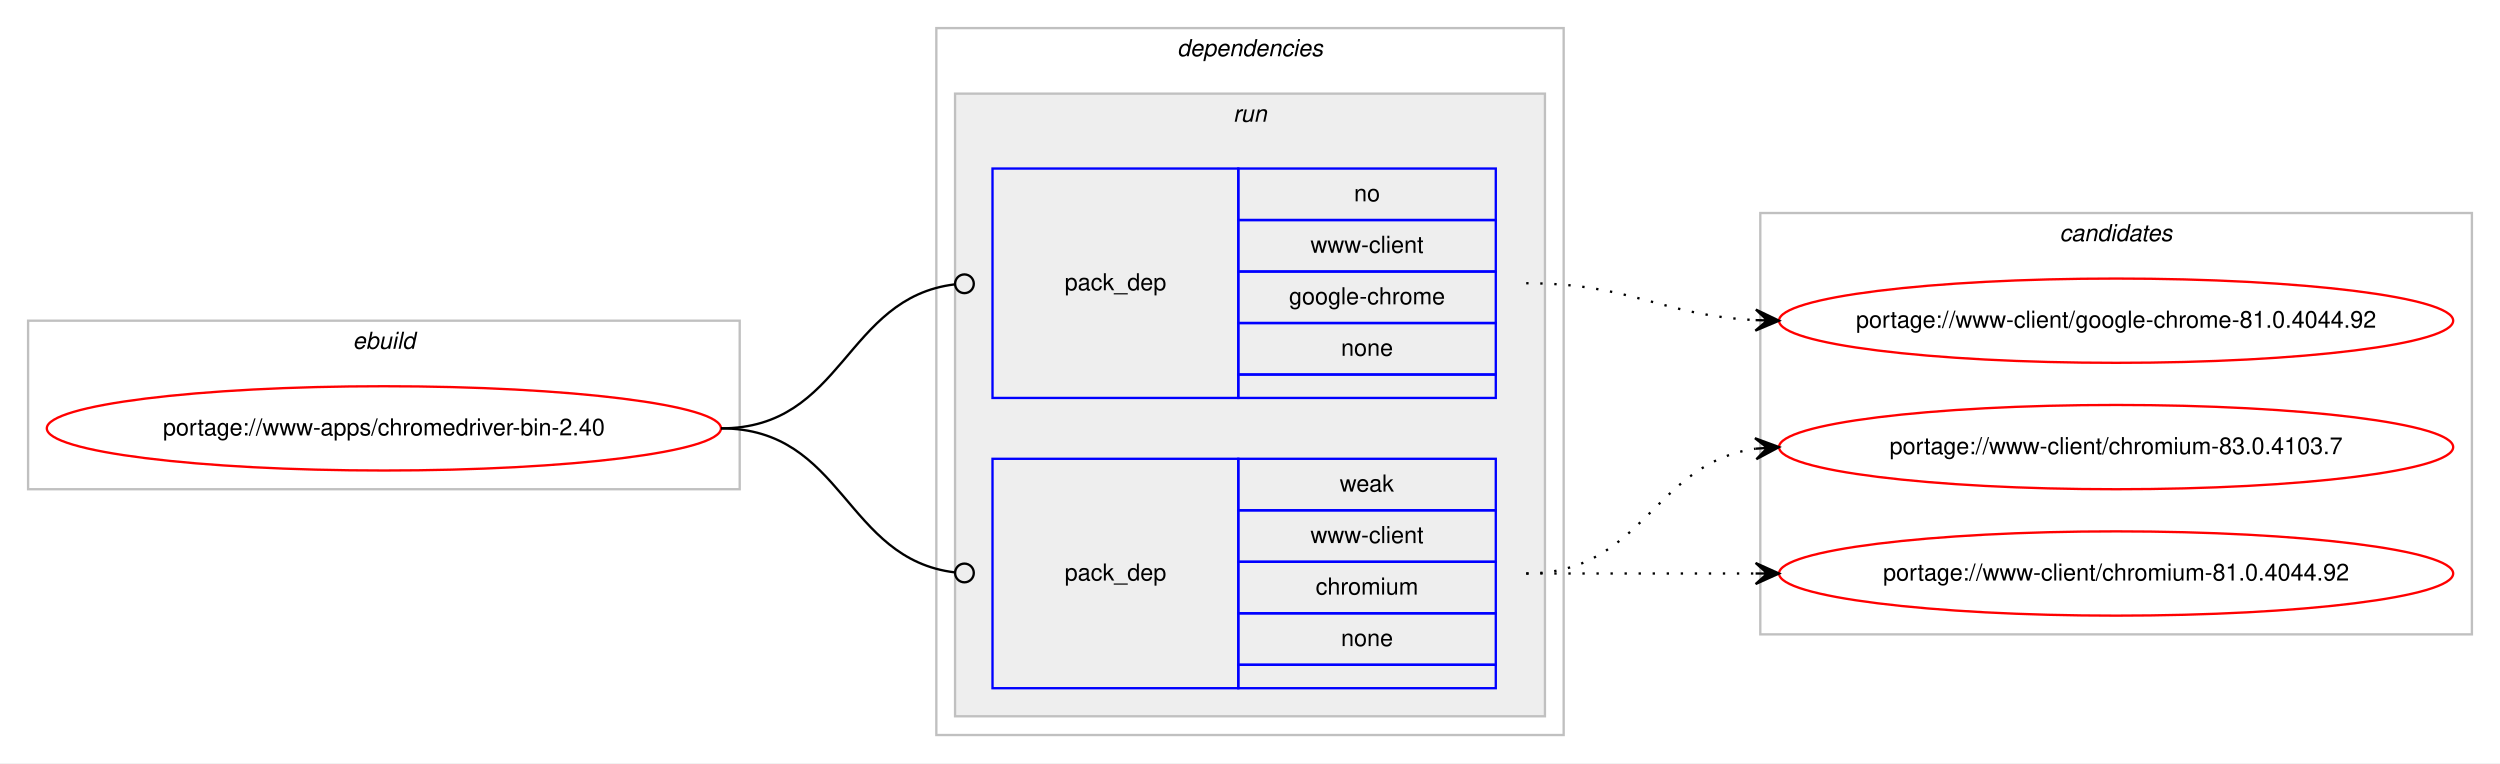
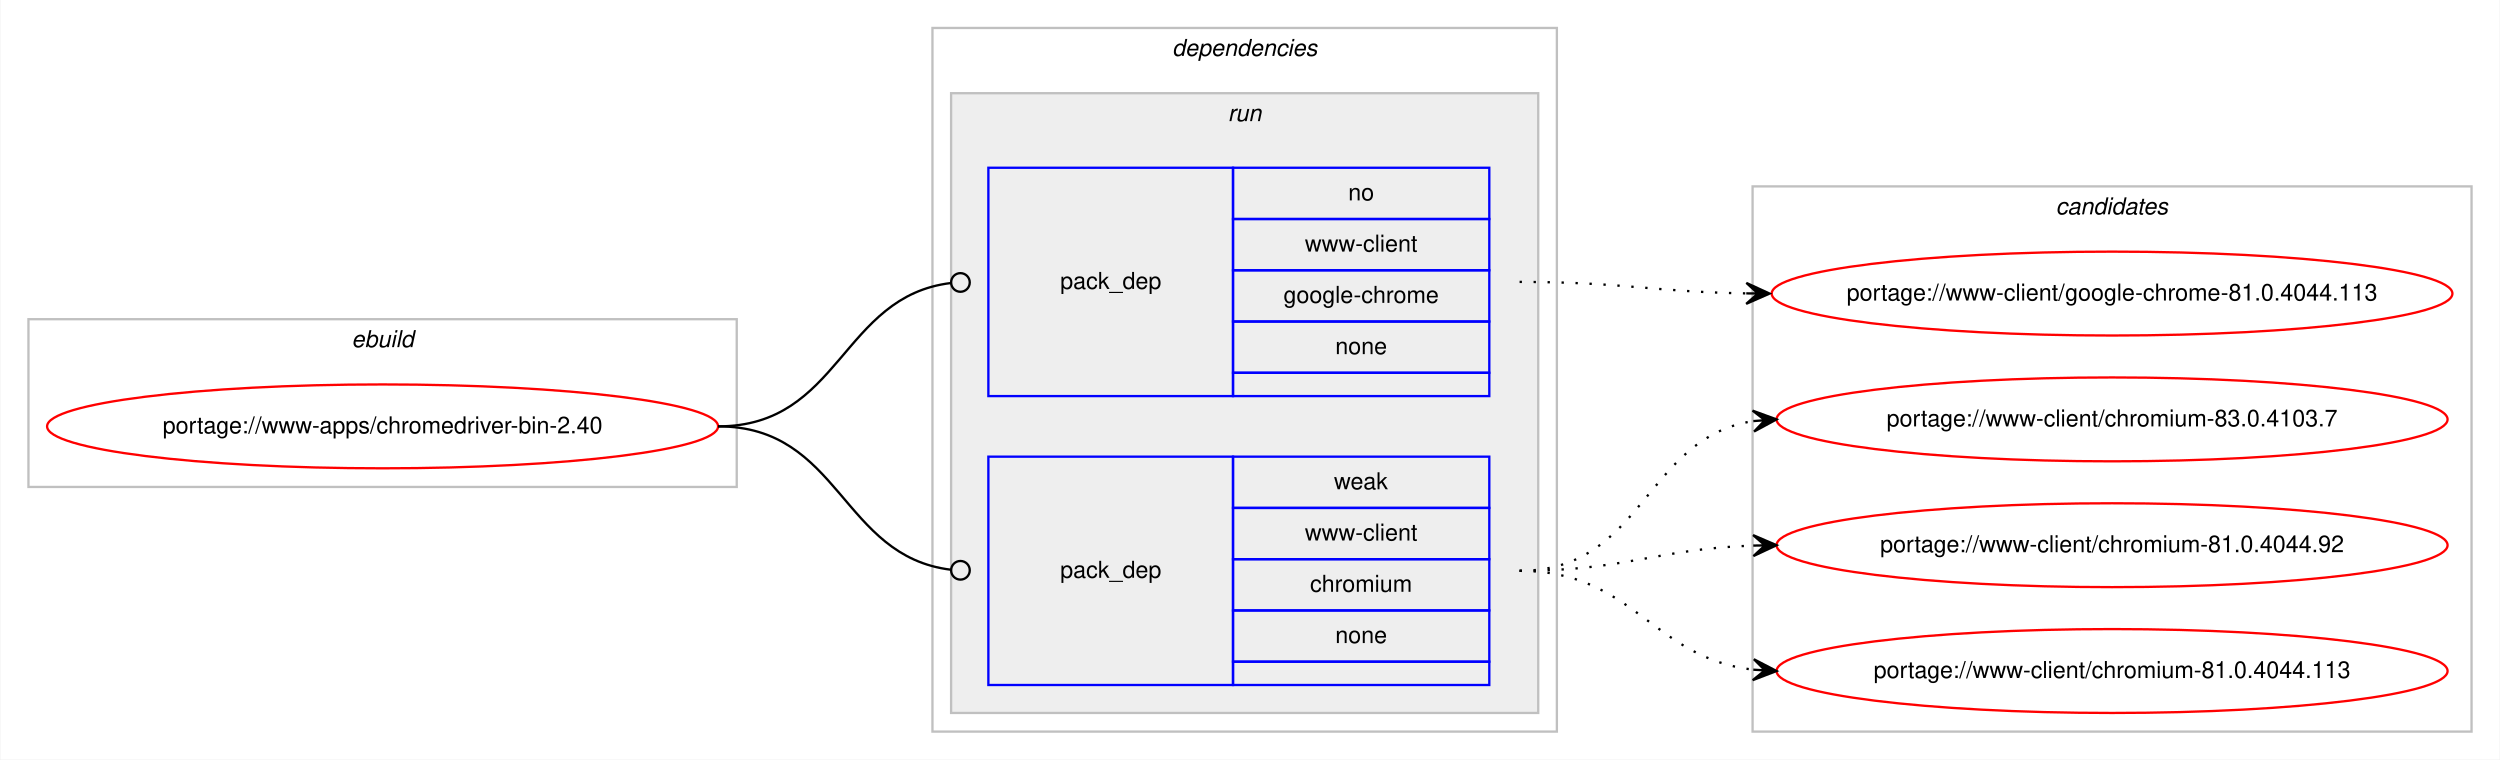
- <svg xmlns="http://www.w3.org/2000/svg" xmlns:xlink="http://www.w3.org/1999/xlink" width="1068pt" height="326pt" viewBox="0.00 0.00 1068.00 326.00">
+ <svg xmlns="http://www.w3.org/2000/svg" xmlns:xlink="http://www.w3.org/1999/xlink" width="1073pt" height="326pt" viewBox="0.00 0.00 1072.58 326.00">
  <g id="graph0" class="graph" transform="scale(1 1) rotate(0) translate(4 322)">
-     <polygon fill="#ffffff" stroke="transparent" points="-4,4 -4,-322 1064,-322 1064,4 -4,4" />
+     <polygon fill="#ffffff" stroke="transparent" points="-4,4 -4,-322 1068.58,-322 1068.58,4 -4,4" />
    <g id="clust1" class="cluster">
      <polygon fill="none" stroke="#c0c0c0" points="8,-113 8,-185 312,-185 312,-113 8,-113" />
      <text text-anchor="start" x="146.663" y="-173" font-family="Helvetica,sans-Serif" font-style="italic" font-size="10.00" fill="#000000">ebuild</text>
    </g>
    <g id="clust2" class="cluster">
      <polygon fill="none" stroke="#c0c0c0" points="396,-8 396,-310 664,-310 664,-8 396,-8" />
      <text text-anchor="start" x="498.875" y="-298" font-family="Helvetica,sans-Serif" font-style="italic" font-size="10.00" fill="#000000">dependencies</text>
    </g>
    <g id="clust5" class="cluster">
      <polygon fill="#eeeeee" stroke="#c0c0c0" points="404,-16 404,-282 656,-282 656,-16 404,-16" />
      <text text-anchor="start" x="522.777" y="-270" font-family="Helvetica,sans-Serif" font-style="italic" font-size="10.00" fill="#000000">run</text>
    </g>
    <g id="clust8" class="cluster">
-       <polygon fill="none" stroke="#c0c0c0" points="748,-51 748,-231 1052,-231 1052,-51 748,-51" />
-       <text text-anchor="start" x="875.824" y="-219" font-family="Helvetica,sans-Serif" font-style="italic" font-size="10.00" fill="#000000">candidates</text>
+       <polygon fill="none" stroke="#c0c0c0" points="748,-8 748,-242 1056.58,-242 1056.58,-8 748,-8" />
+       <text text-anchor="start" x="878.114" y="-230" font-family="Helvetica,sans-Serif" font-style="italic" font-size="10.00" fill="#000000">candidates</text>
    </g>
    <g id="node1" class="node">
      <g id="a_node1">
        <a xlink:href="../www-apps/chromedriver-bin-2.40.svg" xlink:title="portage://www-apps/chromedriver-bin-2.40">
          <ellipse fill="none" stroke="#ff0000" cx="160" cy="-139" rx="144" ry="18" />
          <text text-anchor="middle" x="160" y="-136" font-family="Helvetica,sans-Serif" font-size="10.00" fill="#000000">portage://www-apps/chromedriver-bin-2.40</text>
        </a>
      </g>
    </g>
    <g id="node2" class="node">
      <polygon fill="none" stroke="#0000ff" points="420,-152 420,-250 525,-250 525,-152 420,-152" />
      <text text-anchor="start" x="450.823" y="-198" font-family="Helvetica,sans-Serif" font-size="10.00" fill="#000000">pack_dep</text>
      <polygon fill="none" stroke="#0000ff" points="525,-228 525,-250 635,-250 635,-228 525,-228" />
      <text text-anchor="start" x="574.441" y="-236" font-family="Helvetica,sans-Serif" font-size="10.00" fill="#000000">no</text>
      <polygon fill="none" stroke="#0000ff" points="525,-206 525,-228 635,-228 635,-206 525,-206" />
      <text text-anchor="start" x="555.84" y="-214" font-family="Helvetica,sans-Serif" font-size="10.00" fill="#000000">www-client</text>
      <polygon fill="none" stroke="#0000ff" points="525,-184 525,-206 635,-206 635,-184 525,-184" />
      <text text-anchor="start" x="546.661" y="-192" font-family="Helvetica,sans-Serif" font-size="10.00" fill="#000000">google-chrome</text>
      <polygon fill="none" stroke="#0000ff" points="525,-162 525,-184 635,-184 635,-162 525,-162" />
      <text text-anchor="start" x="568.882" y="-170" font-family="Helvetica,sans-Serif" font-size="10.00" fill="#000000">none</text>
      <polygon fill="none" stroke="#0000ff" points="525,-152 525,-162 635,-162 635,-152 525,-152" />
    </g>
    <g id="edge1" class="edge">
      <path fill="none" stroke="#000000" d="M304,-139C356.537,-139 356.777,-194.863 404.002,-200.537" />
      <ellipse fill="none" stroke="#000000" cx="408.007" cy="-200.769" rx="4" ry="4" />
    </g>
    <g id="node3" class="node">
      <polygon fill="none" stroke="#0000ff" points="420,-28 420,-126 525,-126 525,-28 420,-28" />
      <text text-anchor="start" x="450.823" y="-74" font-family="Helvetica,sans-Serif" font-size="10.00" fill="#000000">pack_dep</text>
      <polygon fill="none" stroke="#0000ff" points="525,-104 525,-126 635,-126 635,-104 525,-104" />
      <text text-anchor="start" x="568.332" y="-112" font-family="Helvetica,sans-Serif" font-size="10.00" fill="#000000">weak</text>
      <polygon fill="none" stroke="#0000ff" points="525,-82 525,-104 635,-104 635,-82 525,-82" />
      <text text-anchor="start" x="555.84" y="-90" font-family="Helvetica,sans-Serif" font-size="10.00" fill="#000000">www-client</text>
      <polygon fill="none" stroke="#0000ff" points="525,-60 525,-82 635,-82 635,-60 525,-60" />
      <text text-anchor="start" x="558.058" y="-68" font-family="Helvetica,sans-Serif" font-size="10.00" fill="#000000">chromium</text>
      <polygon fill="none" stroke="#0000ff" points="525,-38 525,-60 635,-60 635,-38 525,-38" />
      <text text-anchor="start" x="568.882" y="-46" font-family="Helvetica,sans-Serif" font-size="10.00" fill="#000000">none</text>
      <polygon fill="none" stroke="#0000ff" points="525,-28 525,-38 635,-38 635,-28 525,-28" />
    </g>
    <g id="edge2" class="edge">
      <path fill="none" stroke="#000000" d="M304,-139C356.537,-139 356.777,-83.137 404.002,-77.463" />
      <ellipse fill="none" stroke="#000000" cx="408.007" cy="-77.231" rx="4" ry="4" />
    </g>
    <g id="node4" class="node">
      <g id="a_node4">
-         <a xlink:href="../www-client/google-chrome-81.0.4044.92.svg" xlink:title="portage://www-client/google-chrome-81.0.4044.92">
-           <ellipse fill="none" stroke="#ff0000" cx="900" cy="-185" rx="144" ry="18" />
-           <text text-anchor="middle" x="900" y="-182" font-family="Helvetica,sans-Serif" font-size="10.00" fill="#000000">portage://www-client/google-chrome-81.0.4044.92</text>
+         <a xlink:href="../www-client/google-chrome-81.0.4044.113.svg" xlink:title="portage://www-client/google-chrome-81.0.4044.113">
+           <ellipse fill="none" stroke="#ff0000" cx="902.29" cy="-196" rx="146.08" ry="18" />
+           <text text-anchor="middle" x="902.29" y="-193" font-family="Helvetica,sans-Serif" font-size="10.00" fill="#000000">portage://www-client/google-chrome-81.0.4044.113</text>
        </a>
      </g>
    </g>
    <g id="edge3" class="edge">
-       <path fill="none" stroke="#000000" stroke-dasharray="1,5" d="M648,-201C692.923,-201 705.643,-187.287 745.786,-185.251" />
-       <polygon fill="#000000" stroke="#000000" points="756,-185 746.114,-189.745 751.001,-185.123 746.003,-185.246 746.003,-185.246 746.003,-185.246 751.001,-185.123 745.892,-180.747 756,-185 756,-185" />
+       <path fill="none" stroke="#000000" stroke-dasharray="1,5" d="M648,-201C692.193,-201 705.602,-196.715 745.225,-196.078" />
+       <polygon fill="#000000" stroke="#000000" points="755.29,-196 745.325,-200.578 750.29,-196.039 745.29,-196.078 745.29,-196.078 745.29,-196.078 750.29,-196.039 745.255,-191.578 755.29,-196 755.29,-196" />
    </g>
    <g id="node5" class="node">
      <g id="a_node5">
        <a xlink:href="../www-client/chromium-83.0.4103.7.svg" xlink:title="portage://www-client/chromium-83.0.4103.7">
-           <ellipse fill="none" stroke="#ff0000" cx="900" cy="-131" rx="144" ry="18" />
-           <text text-anchor="middle" x="900" y="-128" font-family="Helvetica,sans-Serif" font-size="10.00" fill="#000000">portage://www-client/chromium-83.0.4103.7</text>
+           <ellipse fill="none" stroke="#ff0000" cx="902.29" cy="-142" rx="144" ry="18" />
+           <text text-anchor="middle" x="902.29" y="-139" font-family="Helvetica,sans-Serif" font-size="10.00" fill="#000000">portage://www-client/chromium-83.0.4103.7</text>
        </a>
      </g>
    </g>
    <g id="edge4" class="edge">
-       <path fill="none" stroke="#000000" stroke-dasharray="1,5" d="M648,-77C698.102,-77 702.012,-124.066 745.979,-130.317" />
-       <polygon fill="#000000" stroke="#000000" points="756,-131 745.717,-134.81 751.012,-130.66 746.023,-130.32 746.023,-130.32 746.023,-130.32 751.012,-130.66 746.329,-125.831 756,-131 756,-131" />
+       <path fill="none" stroke="#000000" stroke-dasharray="1,5" d="M648,-77C701.341,-77 701.595,-134.129 748.3,-141.27" />
+       <polygon fill="#000000" stroke="#000000" points="758.29,-142 747.989,-145.759 753.303,-141.636 748.316,-141.271 748.316,-141.271 748.316,-141.271 753.303,-141.636 748.644,-136.783 758.29,-142 758.29,-142" />
    </g>
    <g id="node6" class="node">
      <g id="a_node6">
        <a xlink:href="../www-client/chromium-81.0.4044.92.svg" xlink:title="portage://www-client/chromium-81.0.4044.92">
-           <ellipse fill="none" stroke="#ff0000" cx="900" cy="-77" rx="144" ry="18" />
-           <text text-anchor="middle" x="900" y="-74" font-family="Helvetica,sans-Serif" font-size="10.00" fill="#000000">portage://www-client/chromium-81.0.4044.92</text>
+           <ellipse fill="none" stroke="#ff0000" cx="902.29" cy="-88" rx="144" ry="18" />
+           <text text-anchor="middle" x="902.29" y="-85" font-family="Helvetica,sans-Serif" font-size="10.00" fill="#000000">portage://www-client/chromium-81.0.4044.92</text>
        </a>
      </g>
    </g>
    <g id="edge5" class="edge">
-       <path fill="none" stroke="#000000" stroke-dasharray="1,5" d="M648,-77C692.438,-77 706.02,-77 745.878,-77" />
-       <polygon fill="#000000" stroke="#000000" points="756,-77 746,-81.5 751,-77 746,-77 746,-77 746,-77 751,-77 746,-72.5 756,-77 756,-77" />
+       <path fill="none" stroke="#000000" stroke-dasharray="1,5" d="M648,-77C693.701,-77 707.132,-86.468 748.169,-87.836" />
+       <polygon fill="#000000" stroke="#000000" points="758.29,-88 748.218,-92.337 753.29,-87.919 748.291,-87.838 748.291,-87.838 748.291,-87.838 753.29,-87.919 748.364,-83.338 758.29,-88 758.29,-88" />
+     </g>
+     <g id="node7" class="node">
+       <g id="a_node7">
+         <a xlink:href="../www-client/chromium-81.0.4044.113.svg" xlink:title="portage://www-client/chromium-81.0.4044.113">
+           <ellipse fill="none" stroke="#ff0000" cx="902.29" cy="-34" rx="144" ry="18" />
+           <text text-anchor="middle" x="902.29" y="-31" font-family="Helvetica,sans-Serif" font-size="10.00" fill="#000000">portage://www-client/chromium-81.0.4044.113</text>
+         </a>
+       </g>
+     </g>
+     <g id="edge6" class="edge">
+       <path fill="none" stroke="#000000" stroke-dasharray="1,5" d="M648,-77C697.015,-77 704.763,-39.678 748.136,-34.575" />
+       <polygon fill="#000000" stroke="#000000" points="758.29,-34 748.561,-39.059 753.298,-34.283 748.306,-34.566 748.306,-34.566 748.306,-34.566 753.298,-34.283 748.051,-30.073 758.29,-34 758.29,-34" />
    </g>
  </g>
</svg>
